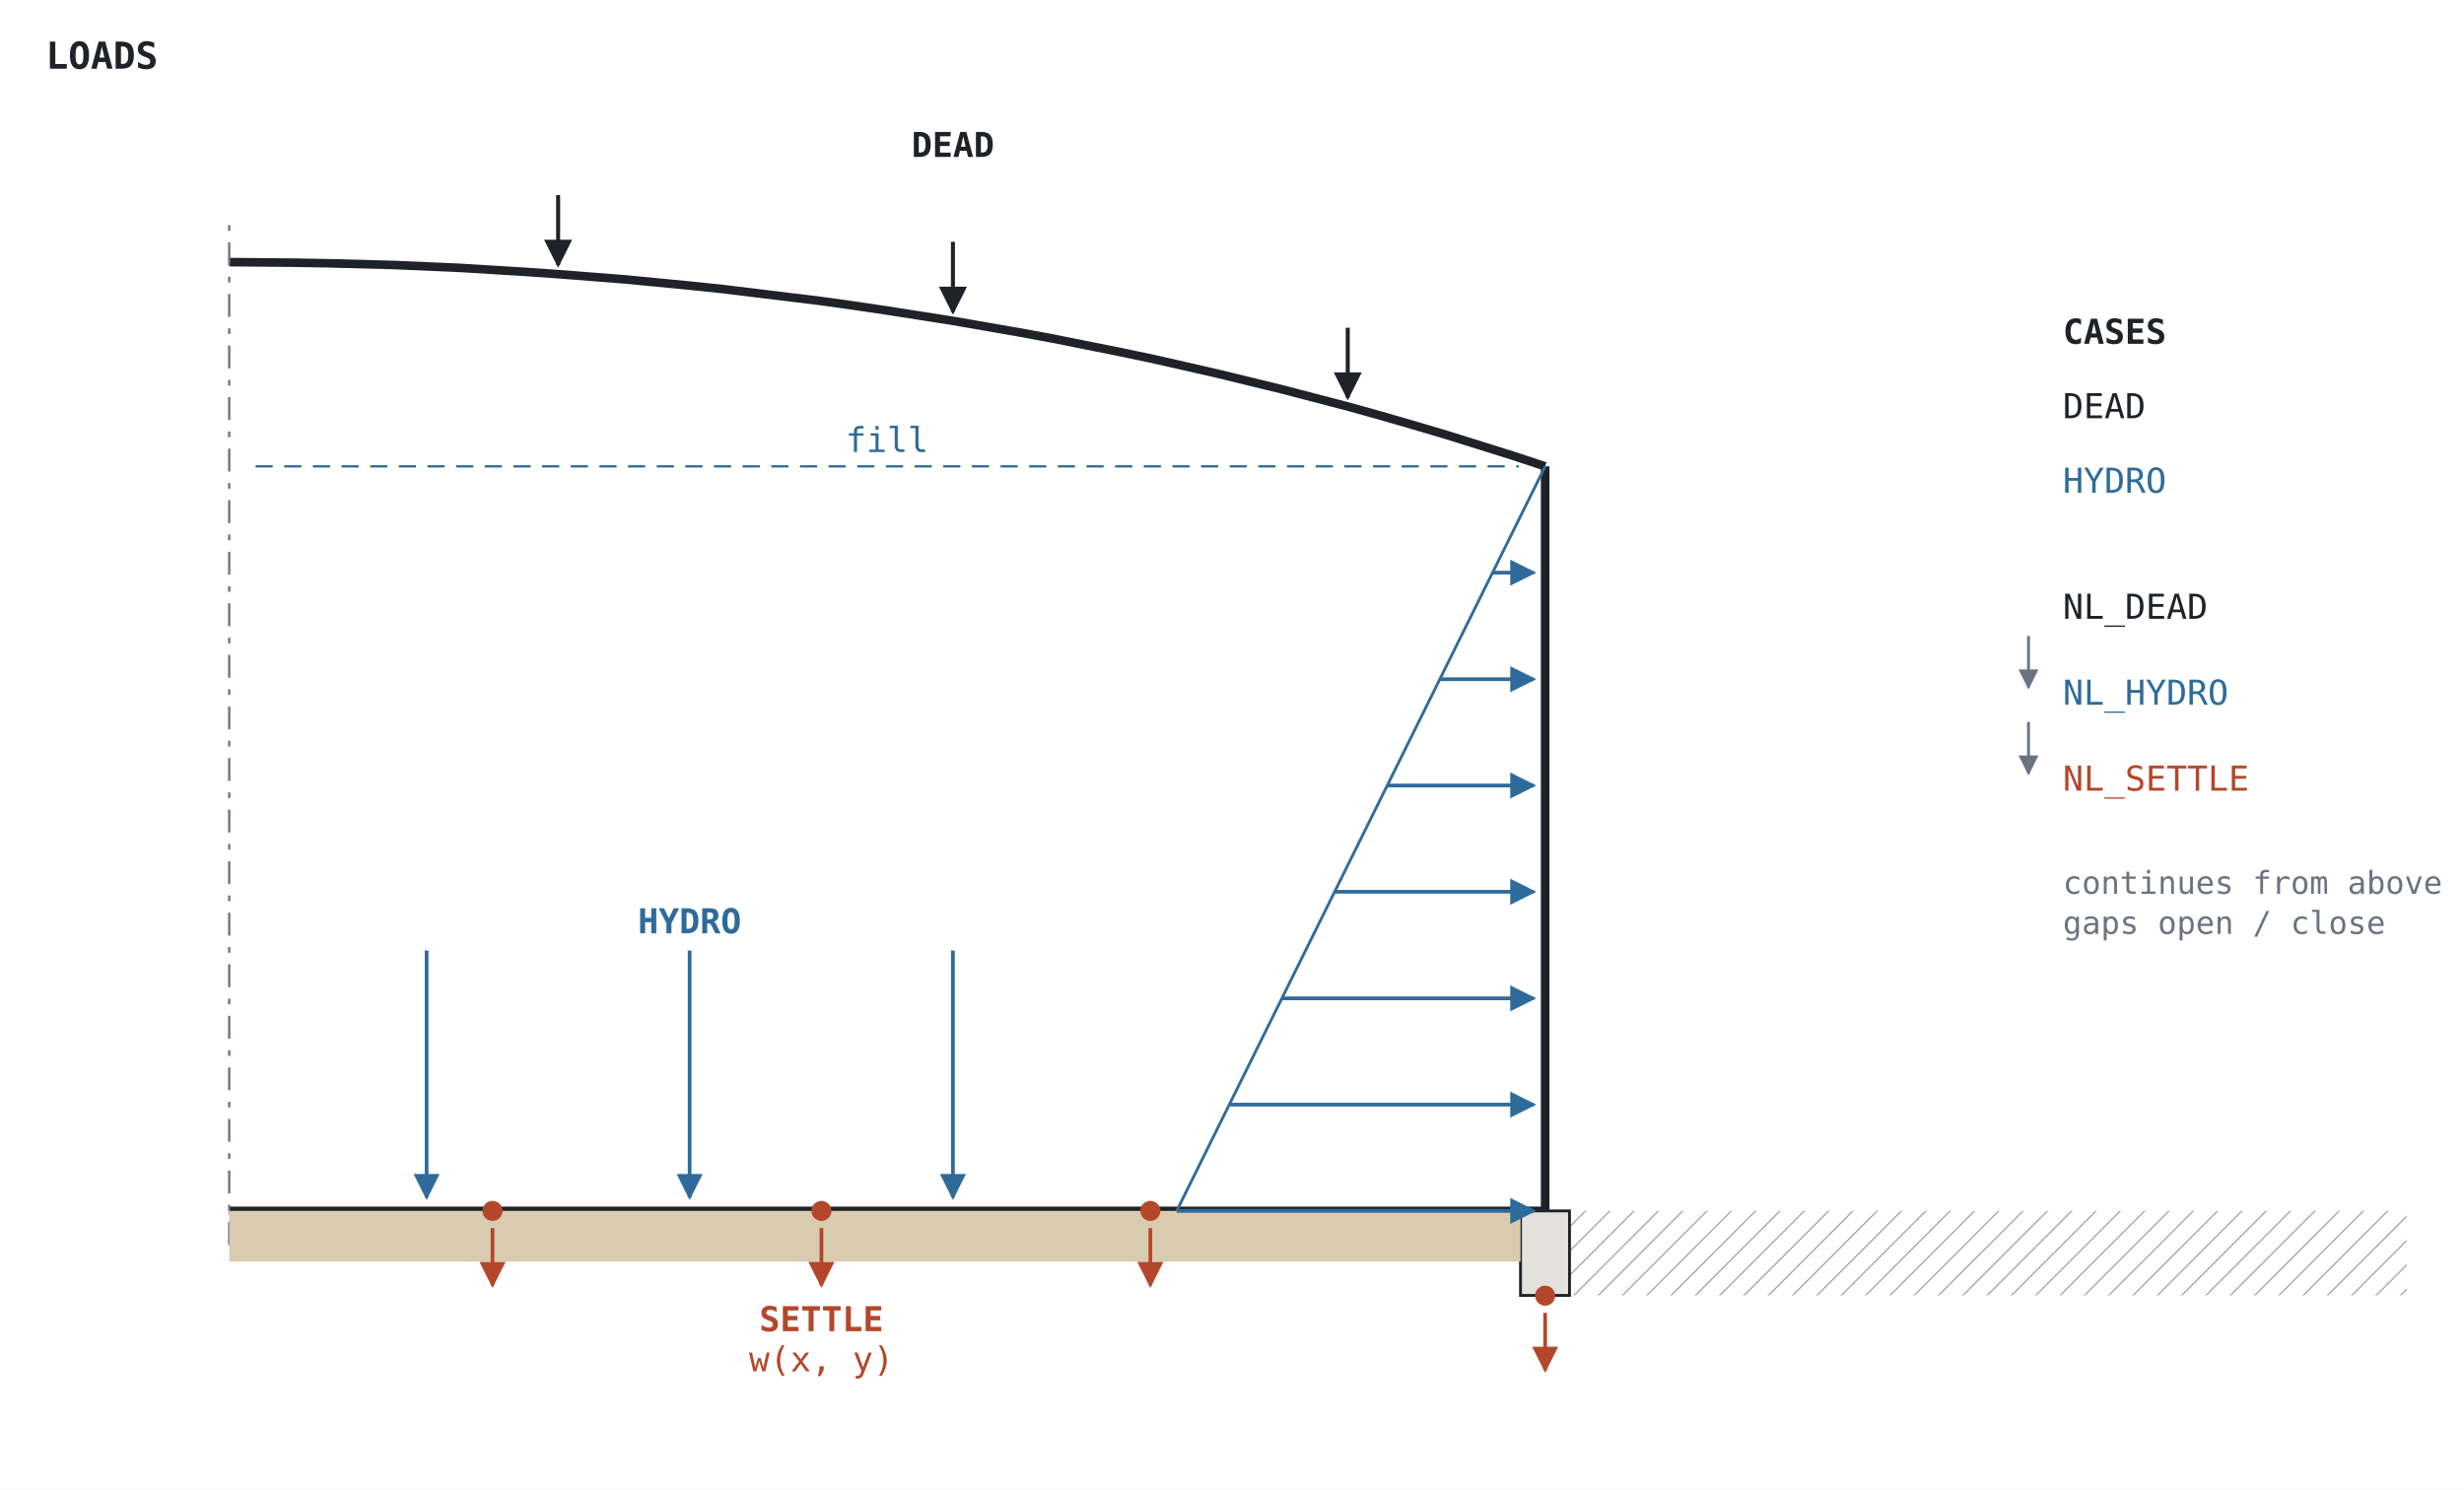
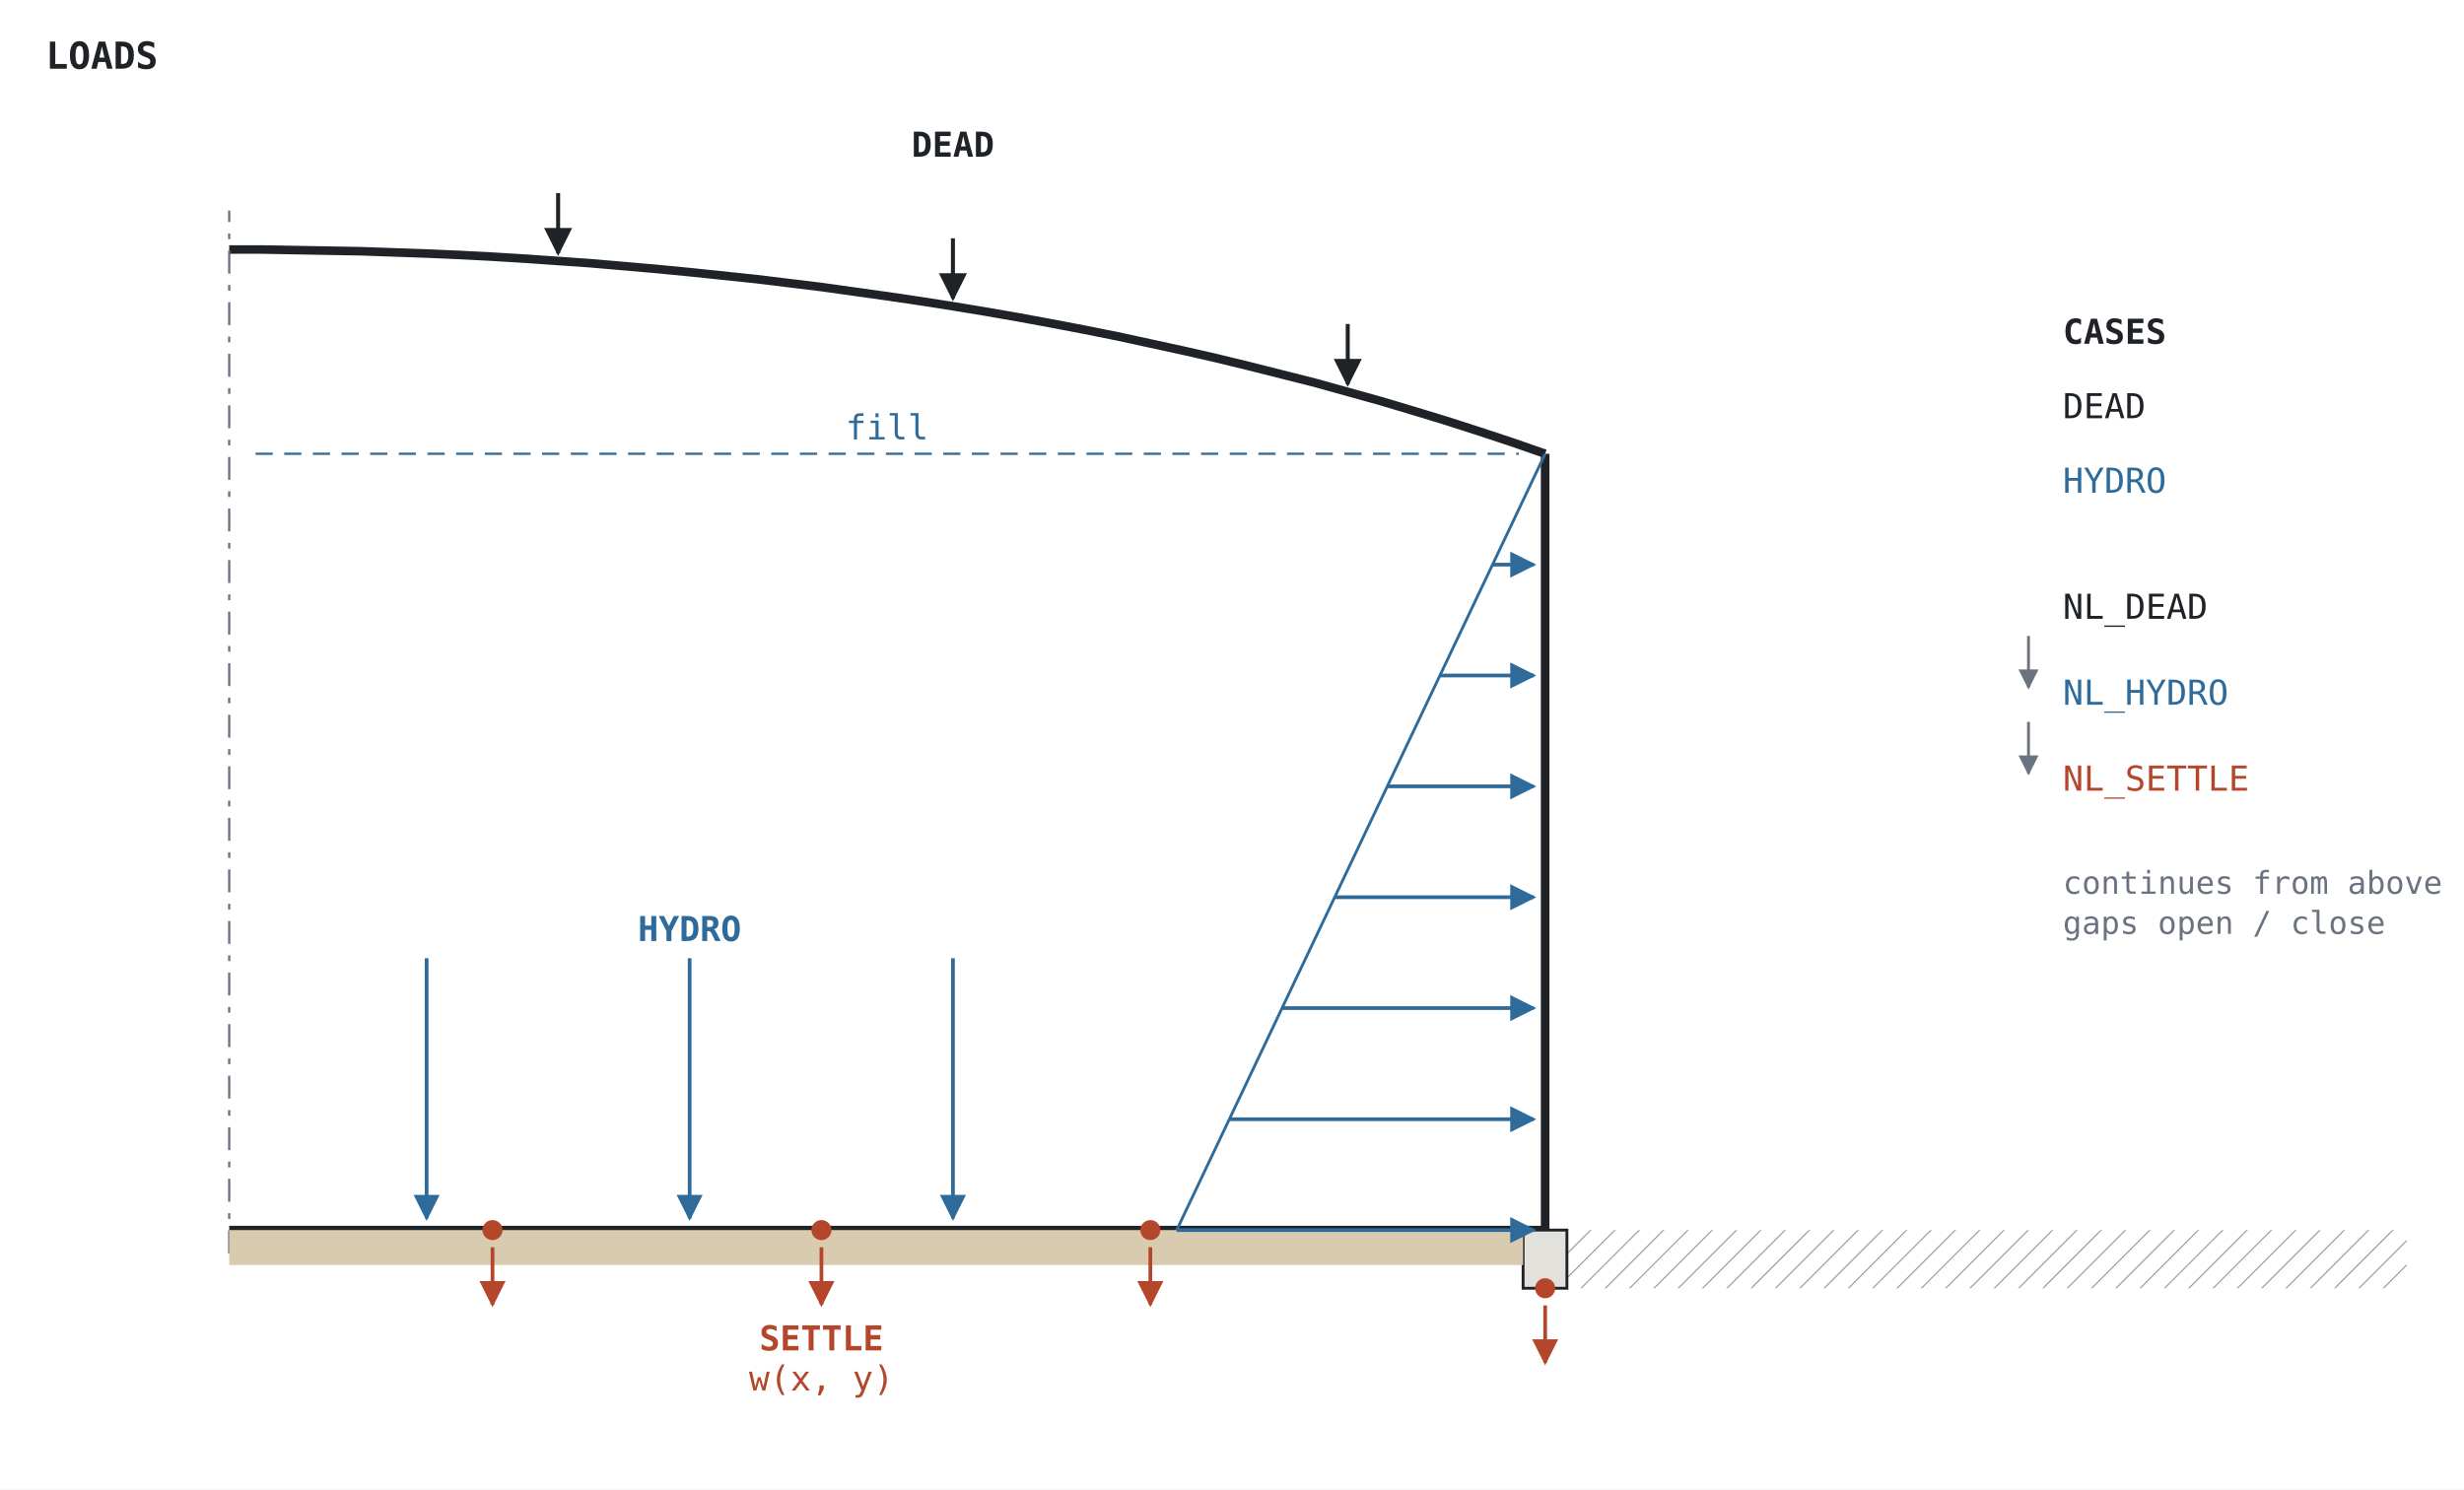
<svg xmlns="http://www.w3.org/2000/svg" viewBox="0 0 860 520" font-family="Consolas, Menlo, monospace" font-size="12" role="img" aria-label="Tank half-section with the load patterns: DEAD self weight, HYDRO pressure on the wall and baseplate, SETTLE ground displacement under the plate and ring wall, and the nonlinear case chain">
  <rect width="860" height="520" fill="#ffffff" />
  <defs>
    <marker id="ah-ink" viewBox="0 0 10 10" refX="9" refY="5" markerWidth="7" markerHeight="7" orient="auto-start-reverse">
      <path d="M0 0L10 5L0 10z" fill="#1f2328" />
    </marker>
    <marker id="ah-muted" viewBox="0 0 10 10" refX="9" refY="5" markerWidth="7" markerHeight="7" orient="auto-start-reverse">
      <path d="M0 0L10 5L0 10z" fill="#6b7380" />
    </marker>
    <marker id="ah-steel" viewBox="0 0 10 10" refX="9" refY="5" markerWidth="7" markerHeight="7" orient="auto-start-reverse">
      <path d="M0 0L10 5L0 10z" fill="#2f6b9a" />
    </marker>
    <marker id="ah-rust" viewBox="0 0 10 10" refX="9" refY="5" markerWidth="7" markerHeight="7" orient="auto-start-reverse">
      <path d="M0 0L10 5L0 10z" fill="#b4472b" />
    </marker>
    <marker id="ah-green" viewBox="0 0 10 10" refX="9" refY="5" markerWidth="7" markerHeight="7" orient="auto-start-reverse">
      <path d="M0 0L10 5L0 10z" fill="#2e7d4f" />
    </marker>
    <pattern id="hatch" width="6" height="6" patternUnits="userSpaceOnUse" patternTransform="rotate(45)">
      <line x1="0" y1="0" x2="0" y2="6" stroke="#1f2328" stroke-width=".8" stroke-opacity=".45" />
    </pattern>
  </defs>
  <text x="16" y="24" font-size="13" font-weight="bold" fill="#1f2328">LOADS</text>
-   <line x1="80.0" y1="422.7" x2="539.3" y2="422.7" stroke="#1f2328" stroke-width="3.0" />
-   <line x1="539.3" y1="422.7" x2="539.3" y2="162.8" stroke="#1f2328" stroke-width="3.0" />
-   <path d="M80.0 91.5 L91.5 91.6 L103.0 91.7 L114.4 91.9 L125.9 92.2 L137.4 92.5 L148.9 93.0 L160.4 93.5 L171.9 94.2 L183.3 94.9 L194.8 95.7 L206.3 96.6 L217.8 97.5 L229.3 98.6 L240.7 99.7 L252.2 100.9 L263.7 102.3 L275.2 103.7 L286.7 105.1 L298.1 106.7 L309.6 108.4 L321.1 110.2 L332.6 112.0 L344.1 114.0 L355.6 116.0 L367.0 118.1 L378.5 120.4 L390.0 122.7 L401.5 125.1 L413.0 127.7 L424.4 130.3 L435.9 133.1 L447.4 135.9 L458.9 138.9 L470.4 141.9 L481.9 145.1 L493.3 148.4 L504.8 151.8 L516.3 155.4 L527.8 159.0 L539.3 162.8" fill="none" stroke="#1f2328" stroke-width="3.0" />
-   <line x1="80.0" y1="434.6" x2="80.0" y2="75.8" stroke="#6b7380" stroke-width="0.8" stroke-dasharray="8 4 2 4" />
-   <rect x="530.7" y="422.7" width="17.1" height="29.5" fill="#e3e1dc" stroke="#1f2328" stroke-width="1" />
-   <rect x="547.8" y="422.7" width="292.2" height="29.5" fill="url(#hatch)" />
-   <rect x="80.0" y="422.7" width="450.7" height="17.7" fill="#d9cbb0" />
-   <line x1="194.8" y1="68.1" x2="194.8" y2="92.5" stroke="#1f2328" stroke-width="1.4" marker-end="url(#ah-ink)" />
-   <line x1="332.6" y1="84.4" x2="332.6" y2="108.9" stroke="#1f2328" stroke-width="1.4" marker-end="url(#ah-ink)" />
-   <line x1="470.4" y1="114.4" x2="470.4" y2="138.8" stroke="#1f2328" stroke-width="1.4" marker-end="url(#ah-ink)" />
-   <text x="332.6" y="54.8" fill="#1f2328" text-anchor="middle" font-size="12" font-weight="bold">DEAD</text>
-   <line x1="520.9" y1="199.9" x2="535.3" y2="199.9" stroke="#2f6b9a" stroke-width="1.3" marker-end="url(#ah-steel)" />
-   <line x1="502.5" y1="237.1" x2="535.3" y2="237.1" stroke="#2f6b9a" stroke-width="1.3" marker-end="url(#ah-steel)" />
-   <line x1="484.1" y1="274.2" x2="535.3" y2="274.2" stroke="#2f6b9a" stroke-width="1.3" marker-end="url(#ah-steel)" />
-   <line x1="465.8" y1="311.3" x2="535.3" y2="311.3" stroke="#2f6b9a" stroke-width="1.3" marker-end="url(#ah-steel)" />
-   <line x1="447.4" y1="348.5" x2="535.3" y2="348.5" stroke="#2f6b9a" stroke-width="1.3" marker-end="url(#ah-steel)" />
-   <line x1="429.0" y1="385.6" x2="535.3" y2="385.6" stroke="#2f6b9a" stroke-width="1.3" marker-end="url(#ah-steel)" />
-   <line x1="410.7" y1="422.7" x2="535.3" y2="422.7" stroke="#2f6b9a" stroke-width="1.3" marker-end="url(#ah-steel)" />
-   <path d="M410.7 422.7 L539.3 162.8" fill="none" stroke="#2f6b9a" stroke-width="1" />
-   <line x1="89.2" y1="162.8" x2="530.1" y2="162.8" stroke="#2f6b9a" stroke-width="0.8" stroke-dasharray="6 4" />
-   <text x="309.6" y="157.8" fill="#2f6b9a" text-anchor="middle" font-size="12">fill</text>
-   <line x1="148.9" y1="331.8" x2="148.9" y2="418.0" stroke="#2f6b9a" stroke-width="1.3" marker-end="url(#ah-steel)" />
-   <line x1="240.7" y1="331.8" x2="240.7" y2="418.0" stroke="#2f6b9a" stroke-width="1.3" marker-end="url(#ah-steel)" />
-   <line x1="332.6" y1="331.8" x2="332.6" y2="418.0" stroke="#2f6b9a" stroke-width="1.3" marker-end="url(#ah-steel)" />
-   <text x="240.7" y="325.8" fill="#2f6b9a" text-anchor="middle" font-size="12" font-weight="bold">HYDRO</text>
-   <circle cx="171.9" cy="422.7" r="3.5" fill="#b4472b" />
-   <line x1="171.9" y1="428.7" x2="171.9" y2="448.7" stroke="#b4472b" stroke-width="1.3" marker-end="url(#ah-rust)" />
-   <circle cx="286.7" cy="422.7" r="3.5" fill="#b4472b" />
-   <line x1="286.7" y1="428.7" x2="286.7" y2="448.7" stroke="#b4472b" stroke-width="1.3" marker-end="url(#ah-rust)" />
-   <circle cx="401.5" cy="422.7" r="3.5" fill="#b4472b" />
-   <line x1="401.5" y1="428.7" x2="401.5" y2="448.7" stroke="#b4472b" stroke-width="1.3" marker-end="url(#ah-rust)" />
-   <circle cx="539.3" cy="452.3" r="3.5" fill="#b4472b" />
-   <line x1="539.3" y1="458.3" x2="539.3" y2="478.3" stroke="#b4472b" stroke-width="1.3" marker-end="url(#ah-rust)" />
-   <text x="286.7" y="464.7" fill="#b4472b" text-anchor="middle" font-size="12" font-weight="bold">SETTLE</text>
-   <text x="286.7" y="478.7" fill="#b4472b" text-anchor="middle" font-size="12">w(x, y)</text>
+   <line x1="80.0" y1="429.4" x2="539.3" y2="429.4" stroke="#1f2328" stroke-width="3.0" />
+   <line x1="539.3" y1="429.4" x2="539.3" y2="158.4" stroke="#1f2328" stroke-width="3.0" />
+   <path d="M80.0 87.1 L91.5 87.1 L103.0 87.3 L114.4 87.5 L125.9 87.7 L137.4 88.1 L148.9 88.5 L160.4 89.0 L171.9 89.6 L183.3 90.3 L194.8 91.1 L206.3 91.9 L217.8 92.9 L229.3 93.9 L240.7 95.0 L252.2 96.2 L263.7 97.4 L275.2 98.8 L286.7 100.2 L298.1 101.8 L309.6 103.4 L321.1 105.1 L332.6 106.9 L344.1 108.8 L355.6 110.8 L367.0 112.9 L378.5 115.1 L390.0 117.4 L401.5 119.9 L413.0 122.4 L424.4 125.0 L435.9 127.8 L447.4 130.7 L458.9 133.6 L470.4 136.8 L481.9 140.0 L493.3 143.4 L504.8 146.9 L516.3 150.6 L527.8 154.4 L539.3 158.4" fill="none" stroke="#1f2328" stroke-width="3.0" />
+   <line x1="80.0" y1="437.5" x2="80.0" y2="73.5" stroke="#6b7380" stroke-width="0.8" stroke-dasharray="8 4 2 4" />
+   <rect x="531.6" y="429.4" width="15.3" height="20.3" fill="#e3e1dc" stroke="#1f2328" stroke-width="1" />
+   <rect x="546.9" y="429.4" width="293.1" height="20.3" fill="url(#hatch)" />
+   <rect x="80.0" y="429.4" width="451.6" height="12.2" fill="#d9cbb0" />
+   <line x1="194.8" y1="67.4" x2="194.8" y2="88.4" stroke="#1f2328" stroke-width="1.4" marker-end="url(#ah-ink)" />
+   <line x1="332.6" y1="83.2" x2="332.6" y2="104.2" stroke="#1f2328" stroke-width="1.4" marker-end="url(#ah-ink)" />
+   <line x1="470.4" y1="113.1" x2="470.4" y2="134.1" stroke="#1f2328" stroke-width="1.4" marker-end="url(#ah-ink)" />
+   <text x="332.6" y="54.7" fill="#1f2328" text-anchor="middle" font-size="12" font-weight="bold">DEAD</text>
+   <line x1="520.9" y1="197.1" x2="535.3" y2="197.1" stroke="#2f6b9a" stroke-width="1.3" marker-end="url(#ah-steel)" />
+   <line x1="502.5" y1="235.8" x2="535.3" y2="235.8" stroke="#2f6b9a" stroke-width="1.3" marker-end="url(#ah-steel)" />
+   <line x1="484.1" y1="274.5" x2="535.3" y2="274.5" stroke="#2f6b9a" stroke-width="1.3" marker-end="url(#ah-steel)" />
+   <line x1="465.8" y1="313.2" x2="535.3" y2="313.2" stroke="#2f6b9a" stroke-width="1.3" marker-end="url(#ah-steel)" />
+   <line x1="447.4" y1="351.9" x2="535.3" y2="351.9" stroke="#2f6b9a" stroke-width="1.3" marker-end="url(#ah-steel)" />
+   <line x1="429.0" y1="390.7" x2="535.3" y2="390.7" stroke="#2f6b9a" stroke-width="1.3" marker-end="url(#ah-steel)" />
+   <line x1="410.7" y1="429.4" x2="535.3" y2="429.4" stroke="#2f6b9a" stroke-width="1.3" marker-end="url(#ah-steel)" />
+   <path d="M410.7 429.4 L539.3 158.4" fill="none" stroke="#2f6b9a" stroke-width="1" />
+   <line x1="89.2" y1="158.4" x2="530.1" y2="158.4" stroke="#2f6b9a" stroke-width="0.8" stroke-dasharray="6 4" />
+   <text x="309.6" y="153.4" fill="#2f6b9a" text-anchor="middle" font-size="12">fill</text>
+   <line x1="148.9" y1="334.5" x2="148.9" y2="425.3" stroke="#2f6b9a" stroke-width="1.3" marker-end="url(#ah-steel)" />
+   <line x1="240.7" y1="334.5" x2="240.7" y2="425.3" stroke="#2f6b9a" stroke-width="1.3" marker-end="url(#ah-steel)" />
+   <line x1="332.6" y1="334.5" x2="332.6" y2="425.3" stroke="#2f6b9a" stroke-width="1.3" marker-end="url(#ah-steel)" />
+   <text x="240.7" y="328.5" fill="#2f6b9a" text-anchor="middle" font-size="12" font-weight="bold">HYDRO</text>
+   <circle cx="171.9" cy="429.4" r="3.5" fill="#b4472b" />
+   <line x1="171.9" y1="435.4" x2="171.9" y2="455.4" stroke="#b4472b" stroke-width="1.3" marker-end="url(#ah-rust)" />
+   <circle cx="286.7" cy="429.4" r="3.5" fill="#b4472b" />
+   <line x1="286.7" y1="435.4" x2="286.7" y2="455.4" stroke="#b4472b" stroke-width="1.3" marker-end="url(#ah-rust)" />
+   <circle cx="401.5" cy="429.4" r="3.5" fill="#b4472b" />
+   <line x1="401.5" y1="435.4" x2="401.5" y2="455.4" stroke="#b4472b" stroke-width="1.3" marker-end="url(#ah-rust)" />
+   <circle cx="539.3" cy="449.7" r="3.5" fill="#b4472b" />
+   <line x1="539.3" y1="455.7" x2="539.3" y2="475.7" stroke="#b4472b" stroke-width="1.3" marker-end="url(#ah-rust)" />
+   <text x="286.7" y="471.4" fill="#b4472b" text-anchor="middle" font-size="12" font-weight="bold">SETTLE</text>
+   <text x="286.7" y="485.4" fill="#b4472b" text-anchor="middle" font-size="12">w(x, y)</text>
  <text x="720.0" y="120.0" fill="#1f2328" text-anchor="start" font-size="12" font-weight="bold">CASES</text>
  <text x="720.0" y="146.0" fill="#1f2328" text-anchor="start" font-size="12">DEAD</text>
  <text x="720.0" y="172.0" fill="#2f6b9a" text-anchor="start" font-size="12">HYDRO</text>
  <text x="720.0" y="216.0" fill="#1f2328" text-anchor="start" font-size="12">NL_DEAD</text>
  <text x="720.0" y="246.0" fill="#2f6b9a" text-anchor="start" font-size="12">NL_HYDRO</text>
  <line x1="708.0" y1="222.0" x2="708.0" y2="240.0" stroke="#6b7380" stroke-width="1" marker-end="url(#ah-muted)" />
  <text x="720.0" y="276.0" fill="#b4472b" text-anchor="start" font-size="12">NL_SETTLE</text>
  <line x1="708.0" y1="252.0" x2="708.0" y2="270.0" stroke="#6b7380" stroke-width="1" marker-end="url(#ah-muted)" />
  <text x="720.0" y="312.0" fill="#6b7380" text-anchor="start" font-size="11">continues from above</text>
  <text x="720.0" y="326.0" fill="#6b7380" text-anchor="start" font-size="11">gaps open / close</text>
</svg>
